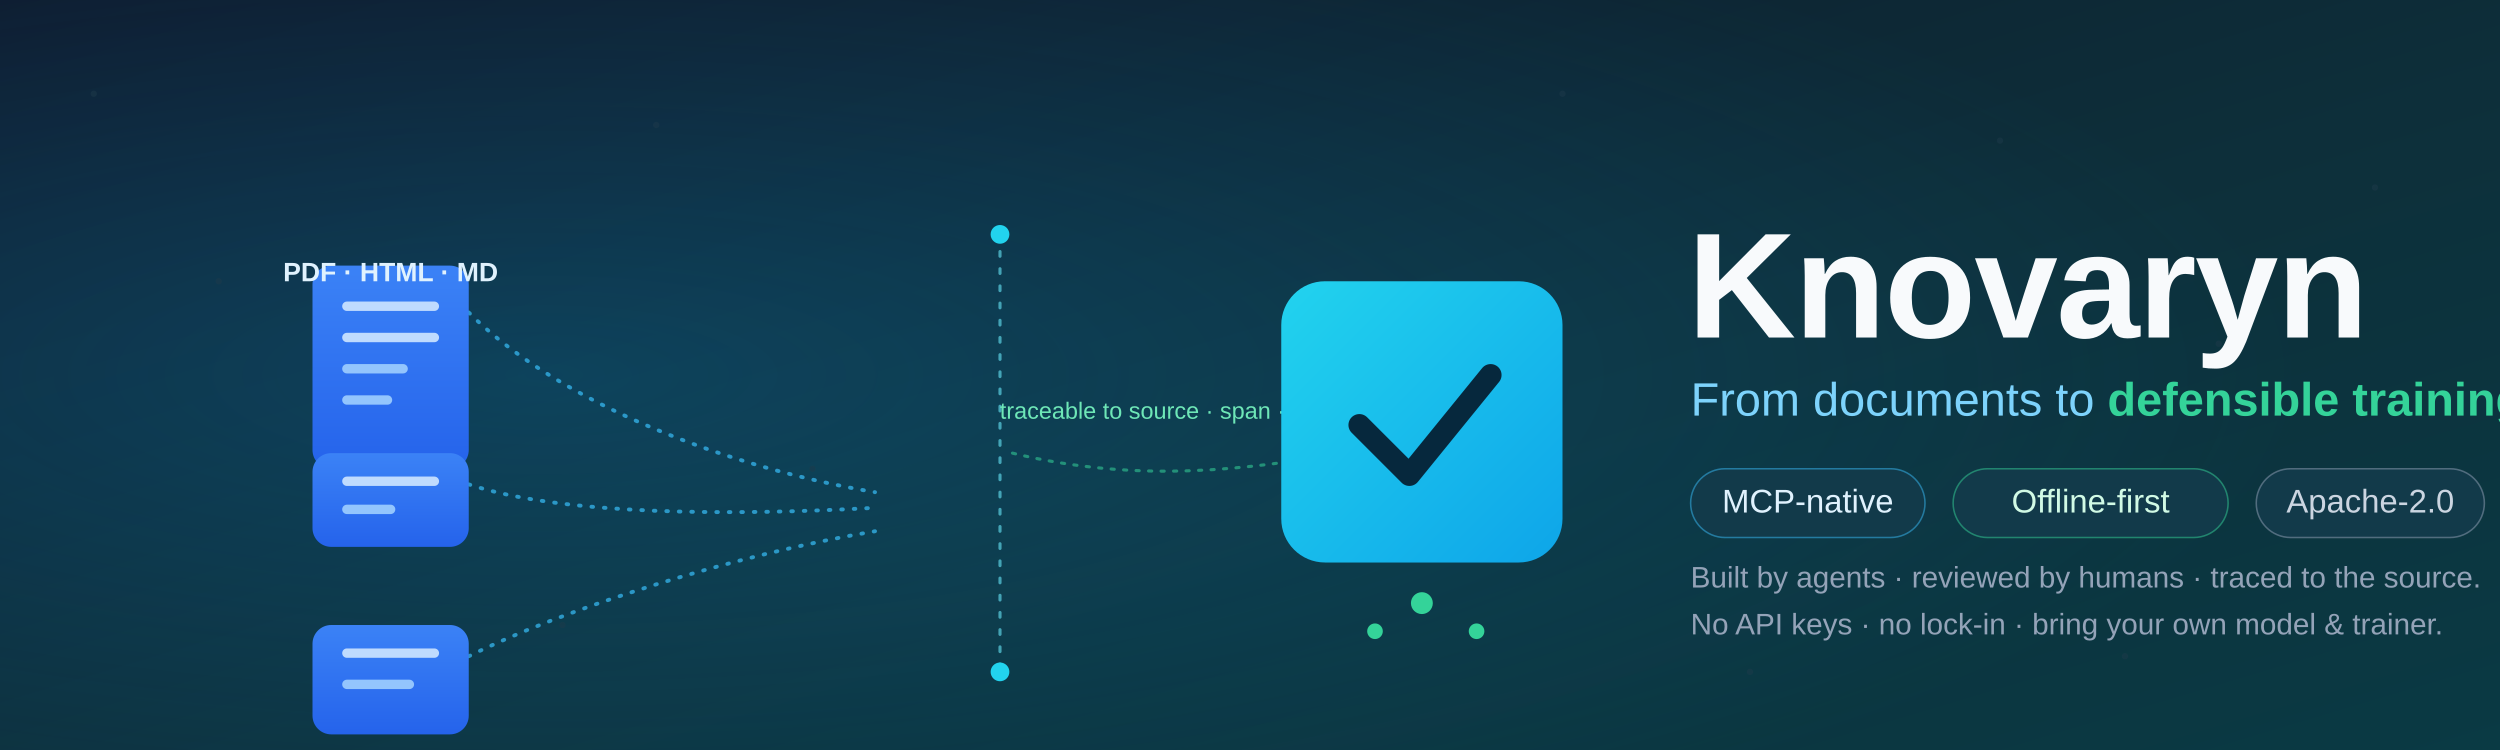
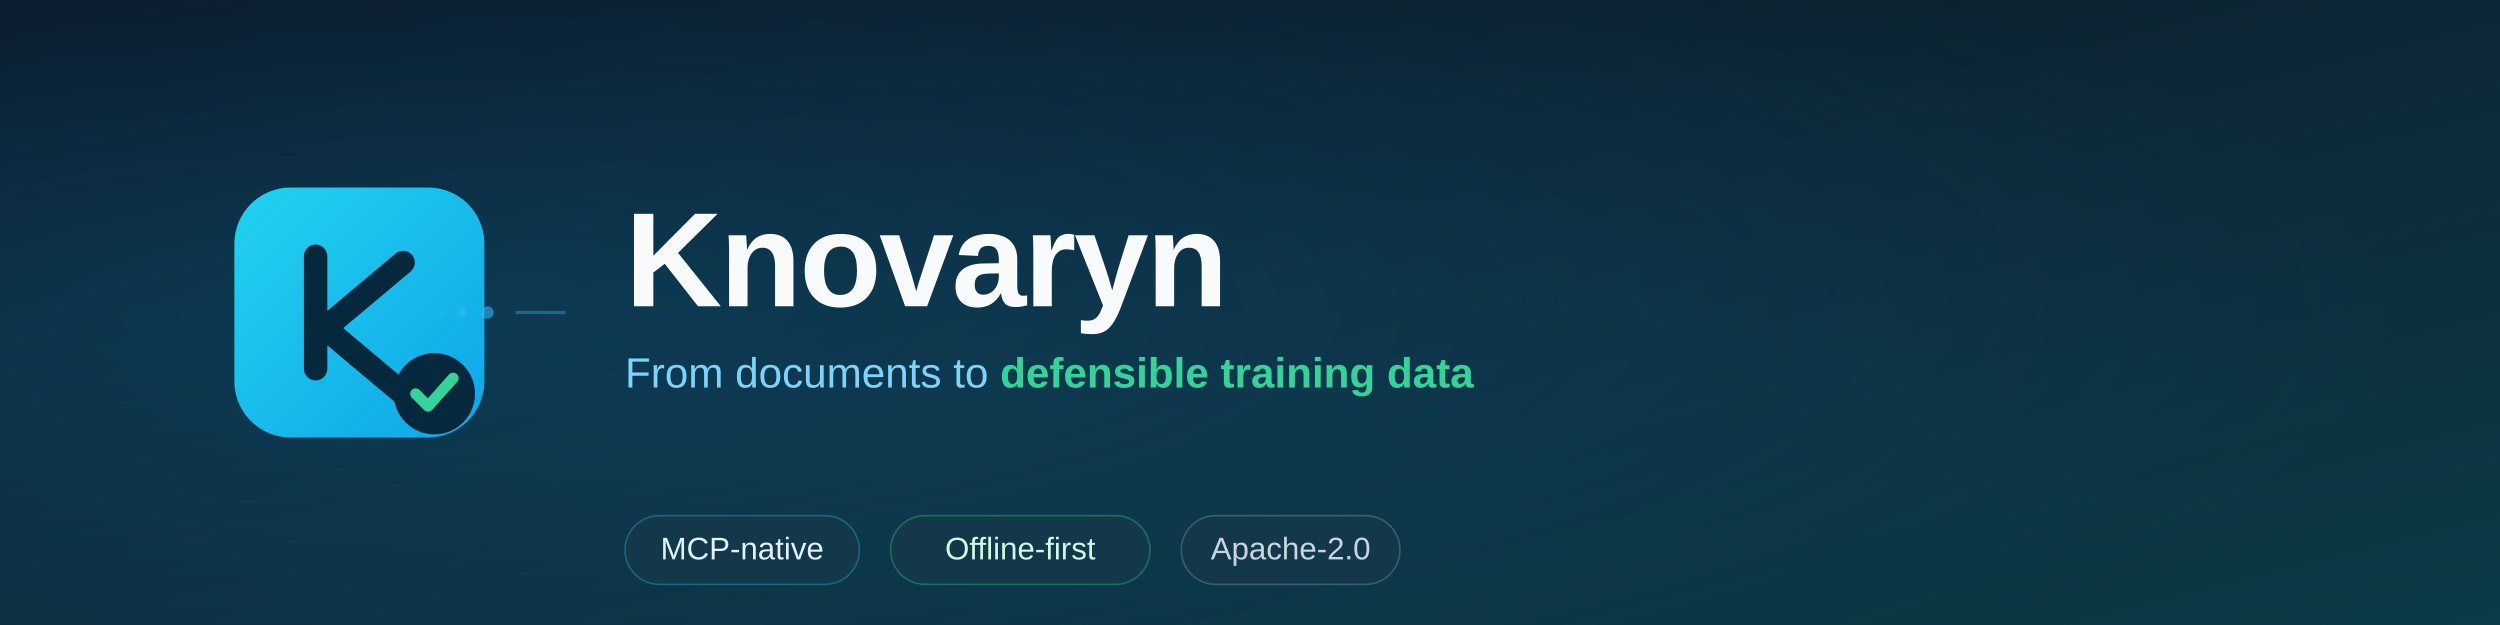
- <svg xmlns="http://www.w3.org/2000/svg" width="1600" height="480" viewBox="0 0 1600 480" role="img" aria-label="Knovaryn — from documents to defensible training data">
+ <svg xmlns="http://www.w3.org/2000/svg" width="1600" height="400" viewBox="0 0 1600 400" role="img" aria-label="Knovaryn — from documents to defensible training data">
  <defs>
    <linearGradient id="bg" x1="0" y1="0" x2="1" y2="1">
-       <stop offset="0" stop-color="#0e1729" />
-       <stop offset="0.55" stop-color="#0d2f3a" />
-       <stop offset="1" stop-color="#0a3a44" />
+       <stop offset="0" stop-color="#0b1220" />
+       <stop offset="0.6" stop-color="#0d2b3a" />
+       <stop offset="1" stop-color="#0a3b46" />
    </linearGradient>
-     <radialGradient id="glow" cx="0.22" cy="0.5" r="0.7">
-       <stop offset="0" stop-color="#0ea5e9" stop-opacity="0.22" />
+     <radialGradient id="glow" cx="0.16" cy="0.5" r="0.8">
+       <stop offset="0" stop-color="#0ea5e9" stop-opacity="0.20" />
      <stop offset="1" stop-color="#0ea5e9" stop-opacity="0" />
    </radialGradient>
-     <linearGradient id="docGrad" x1="0" y1="0" x2="0" y2="1">
-       <stop offset="0" stop-color="#3b82f6" />
-       <stop offset="1" stop-color="#2563eb" />
-     </linearGradient>
-     <linearGradient id="markGrad" x1="0" y1="0" x2="1" y2="1">
+     <linearGradient id="tile" x1="0" y1="0" x2="1" y2="1">
      <stop offset="0" stop-color="#22d3ee" />
      <stop offset="1" stop-color="#0ea5e9" />
    </linearGradient>
-     <linearGradient id="checkGrad" x1="0" y1="0" x2="0" y2="1">
-       <stop offset="0" stop-color="#34d399" />
-       <stop offset="1" stop-color="#10b981" />
-     </linearGradient>
-     <linearGradient id="gateGrad" x1="0" y1="0" x2="1" y2="0">
-       <stop offset="0" stop-color="#0ea5e9" stop-opacity="0" />
-       <stop offset="0.5" stop-color="#67e8f9" stop-opacity="0.5" />
-       <stop offset="1" stop-color="#0ea5e9" stop-opacity="0" />
-     </linearGradient>
  </defs>
-   <rect width="1600" height="480" fill="url(#bg)" />
-   <rect width="1600" height="480" fill="url(#glow)" />
-   <g fill="#1e3a4a" opacity="0.5">
-     <circle cx="60" cy="60" r="2" />
-     <circle cx="140" cy="180" r="2" />
-     <circle cx="220" cy="420" r="2" />
-     <circle cx="420" cy="80" r="2" />
-     <circle cx="360" cy="400" r="2" />
-     <circle cx="520" cy="300" r="2" />
-     <circle cx="1280" cy="90" r="2" />
-     <circle cx="1420" cy="220" r="2" />
-     <circle cx="1360" cy="420" r="2" />
-     <circle cx="1520" cy="120" r="2" />
-     <circle cx="1120" cy="430" r="2" />
-     <circle cx="1000" cy="60" r="2" />
+   <rect width="1600" height="400" fill="url(#bg)" />
+   <rect width="1600" height="400" fill="url(#glow)" />
+   <g transform="translate(150,120)">
+     <rect width="160" height="160" rx="36" fill="url(#tile)" />
+     <path d="M 52 44 L 52 116" stroke="#06283d" stroke-width="15" stroke-linecap="round" />
+     <path d="M 58 90 L 108 48" stroke="#06283d" stroke-width="15" stroke-linecap="round" />
+     <path d="M 58 90 L 108 132" stroke="#06283d" stroke-width="15" stroke-linecap="round" />
+     <circle cx="128" cy="132" r="26" fill="#06283d" />
+     <path d="M 116 132 L 124 140 L 140 122" stroke="#34d399" stroke-width="7" fill="none" stroke-linecap="round" stroke-linejoin="round" />
  </g>
-   <g>
-     <path d="M 300 200 C 360 260 470 300 560 315" fill="none" stroke="#38bdf8" stroke-width="2.5" stroke-dasharray="1 7" stroke-linecap="round" opacity="0.7" />
-     <path d="M 300 310 C 360 330 470 330 560 325" fill="none" stroke="#38bdf8" stroke-width="2.5" stroke-dasharray="1 7" stroke-linecap="round" opacity="0.7" />
-     <path d="M 300 420 C 360 390 470 355 560 340" fill="none" stroke="#38bdf8" stroke-width="2.5" stroke-dasharray="1 7" stroke-linecap="round" opacity="0.7" />
-     <g>
-       <rect x="200" y="170" width="100" height="130" rx="12" fill="url(#docGrad)" />
-       <line x1="222" y1="196" x2="278" y2="196" stroke="#bfdbfe" stroke-width="6" stroke-linecap="round" />
-       <line x1="222" y1="216" x2="278" y2="216" stroke="#bfdbfe" stroke-width="6" stroke-linecap="round" />
-       <line x1="222" y1="236" x2="258" y2="236" stroke="#93c5fd" stroke-width="6" stroke-linecap="round" />
-       <line x1="222" y1="256" x2="248" y2="256" stroke="#93c5fd" stroke-width="6" stroke-linecap="round" />
-     </g>
-     <g>
-       <rect x="200" y="290" width="100" height="60" rx="12" fill="url(#docGrad)" />
-       <line x1="222" y1="308" x2="278" y2="308" stroke="#bfdbfe" stroke-width="6" stroke-linecap="round" />
-       <line x1="222" y1="326" x2="250" y2="326" stroke="#93c5fd" stroke-width="6" stroke-linecap="round" />
-     </g>
-     <g>
-       <rect x="200" y="400" width="100" height="70" rx="12" fill="url(#docGrad)" />
-       <line x1="222" y1="418" x2="278" y2="418" stroke="#bfdbfe" stroke-width="6" stroke-linecap="round" />
-       <line x1="222" y1="438" x2="262" y2="438" stroke="#93c5fd" stroke-width="6" stroke-linecap="round" />
-     </g>
-     <text x="250" y="180" font-family="Helvetica Neue, Arial, sans-serif" font-size="17" font-weight="600" fill="#e0f2fe" text-anchor="middle">PDF · HTML · MD</text>
+   <line x1="330" y1="200" x2="362" y2="200" stroke="#38bdf8" stroke-opacity="0.35" stroke-width="2" />
+   <circle cx="312" cy="200" r="4" fill="#38bdf8" fill-opacity="0.55" />
+   <circle cx="296" cy="200" r="3" fill="#38bdf8" fill-opacity="0.38" />
+   <circle cx="283" cy="200" r="2" fill="#38bdf8" fill-opacity="0.22" />
+   <g transform="translate(400,196)">
+     <text x="0" y="0" font-family="Helvetica Neue, Arial, sans-serif" font-size="86" font-weight="700" fill="#f8fafc" letter-spacing="-1.5">Knovaryn</text>
+     <text x="0" y="52" font-family="Helvetica Neue, Arial, sans-serif" font-size="27" font-weight="400" fill="#7dd3fc">From documents to <tspan fill="#34d399" font-weight="600">defensible training data</tspan>
+     </text>
  </g>
-   <g>
-     <line x1="640" y1="150" x2="640" y2="430" stroke="url(#gateGrad)" stroke-width="5" stroke-linecap="round" />
-     <path d="M 640 150 L 640 430" stroke="#67e8f9" stroke-width="2" stroke-dasharray="3 8" stroke-linecap="round" opacity="0.6" />
-     <circle cx="640" cy="150" r="6" fill="#22d3ee" />
-     <circle cx="640" cy="430" r="6" fill="#22d3ee" />
-   </g>
-   <g>
-     <path d="M 648 290 C 730 310 800 300 860 290" fill="none" stroke="#34d399" stroke-width="2" stroke-dasharray="2 6" stroke-linecap="round" opacity="0.55" />
-     <text x="860" y="268" font-family="Helvetica Neue, Arial, sans-serif" font-size="15" font-weight="500" fill="#6ee7b7" text-anchor="end">traceable to source · span · page</text>
-     <rect x="820" y="180" width="180" height="180" rx="28" fill="url(#markGrad)" />
-     <path d="M 870 272 L 902 304 L 954 240" fill="none" stroke="#06283d" stroke-width="14" stroke-linecap="round" stroke-linejoin="round" />
-     <circle cx="910" cy="386" r="7" fill="#34d399" />
-     <circle cx="945" cy="404" r="5" fill="#34d399" />
-     <circle cx="880" cy="404" r="5" fill="#34d399" />
-   </g>
-   <g>
-     <text x="1080" y="216" font-family="Helvetica Neue, Arial, sans-serif" font-size="96" font-weight="700" fill="#f8fafc" letter-spacing="-1">Knovaryn</text>
-     <text x="1082" y="266" font-family="Helvetica Neue, Arial, sans-serif" font-size="30" font-weight="400" fill="#7dd3fc">From documents to <tspan fill="#34d399" font-weight="600">defensible training data</tspan>
-     </text>
-     <g font-family="Helvetica Neue, Arial, sans-serif" font-size="21" font-weight="500">
-       <rect x="1082" y="300" width="150" height="44" rx="22" fill="#123a4a" stroke="#38bdf8" stroke-opacity="0.5" />
-       <text x="1157" y="328" fill="#e0f2fe" text-anchor="middle">MCP-native</text>
-       <rect x="1250" y="300" width="176" height="44" rx="22" fill="#123a4a" stroke="#34d399" stroke-opacity="0.5" />
-       <text x="1338" y="328" fill="#d1fae5" text-anchor="middle">Offline-first</text>
-       <rect x="1444" y="300" width="146" height="44" rx="22" fill="#123a4a" stroke="#94a3b8" stroke-opacity="0.5" />
-       <text x="1517" y="328" fill="#cbd5e1" text-anchor="middle">Apache-2.0</text>
-     </g>
-     <g font-family="Helvetica Neue, Arial, sans-serif" font-size="19" fill="#94a3b8">
-       <text x="1082" y="376">Built by agents · reviewed by humans · traced to the source.</text>
-       <text x="1082" y="406">No API keys · no lock-in · bring your own model &amp; trainer.</text>
-     </g>
+   <g font-family="Helvetica Neue, Arial, sans-serif" font-size="20" font-weight="500" transform="translate(400,330)">
+     <rect x="0" y="0" width="150" height="44" rx="22" fill="#12384a" stroke="#38bdf8" stroke-opacity="0.35" />
+     <text x="75" y="28" fill="#e0f2fe" text-anchor="middle">MCP-native</text>
+     <rect x="170" y="0" width="166" height="44" rx="22" fill="#12384a" stroke="#34d399" stroke-opacity="0.35" />
+     <text x="253" y="28" fill="#d1fae5" text-anchor="middle">Offline-first</text>
+     <rect x="356" y="0" width="140" height="44" rx="22" fill="#12384a" stroke="#94a3b8" stroke-opacity="0.35" />
+     <text x="426" y="28" fill="#cbd5e1" text-anchor="middle">Apache-2.0</text>
  </g>
</svg>
